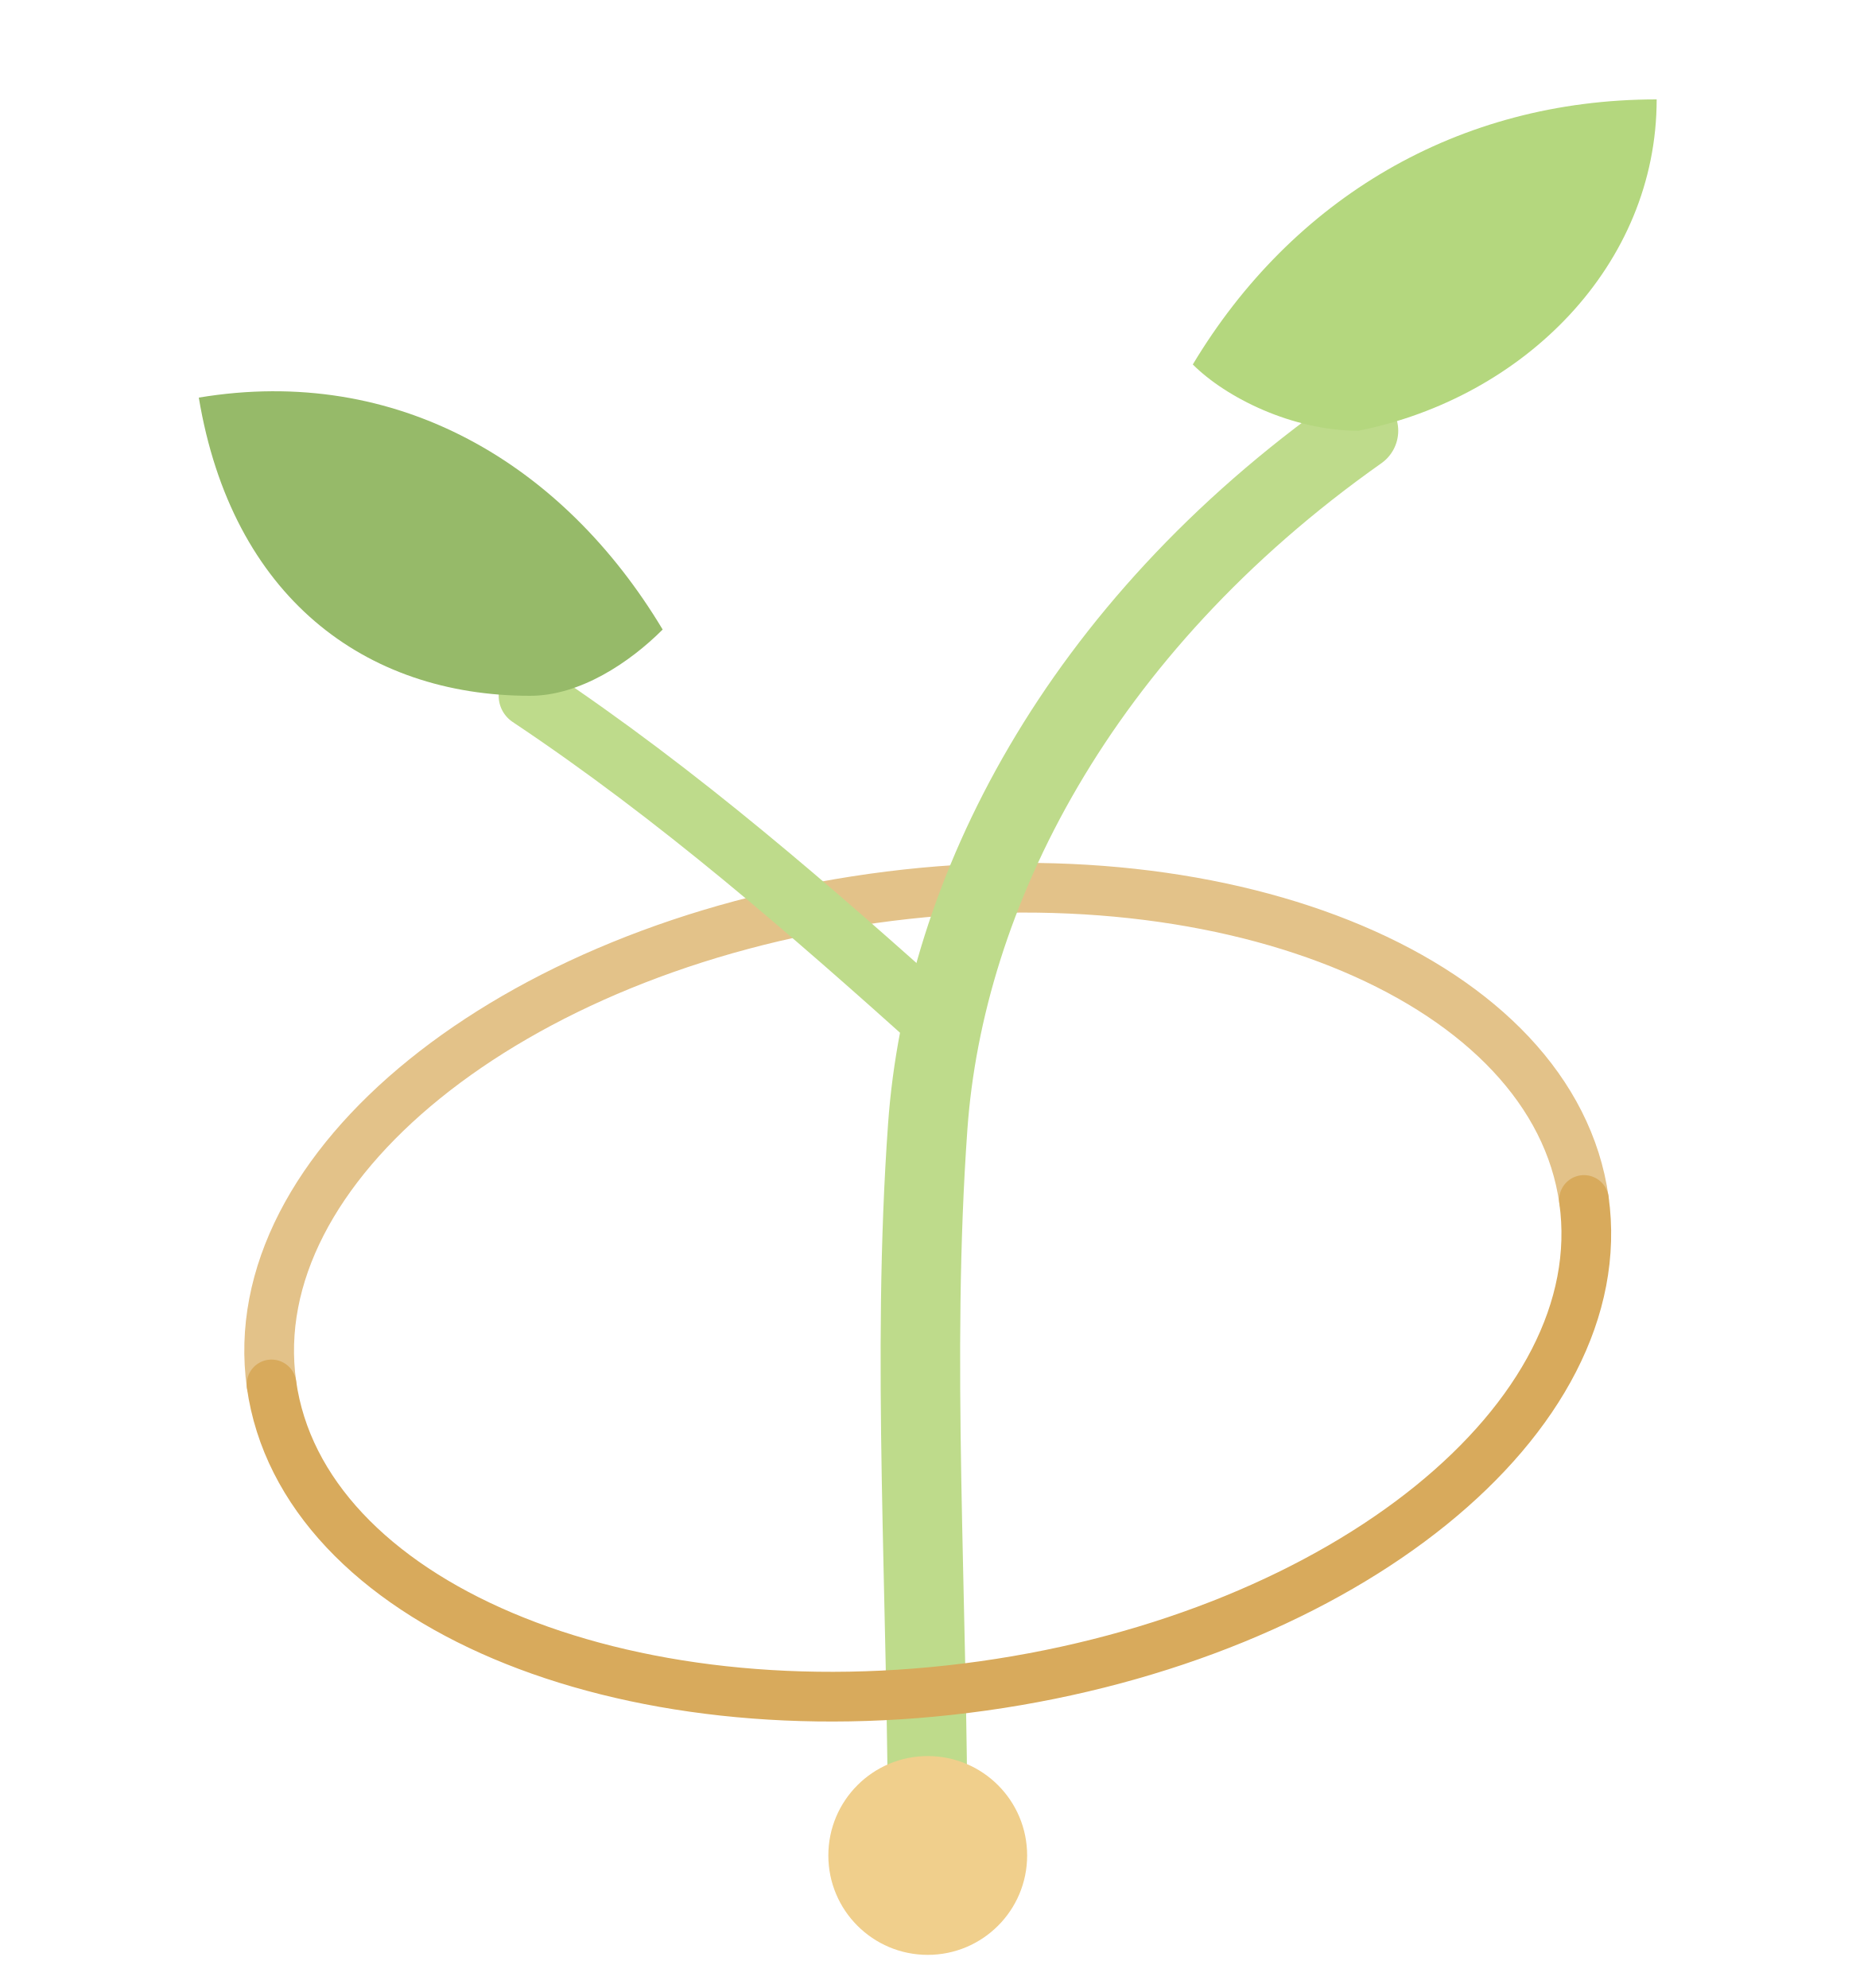
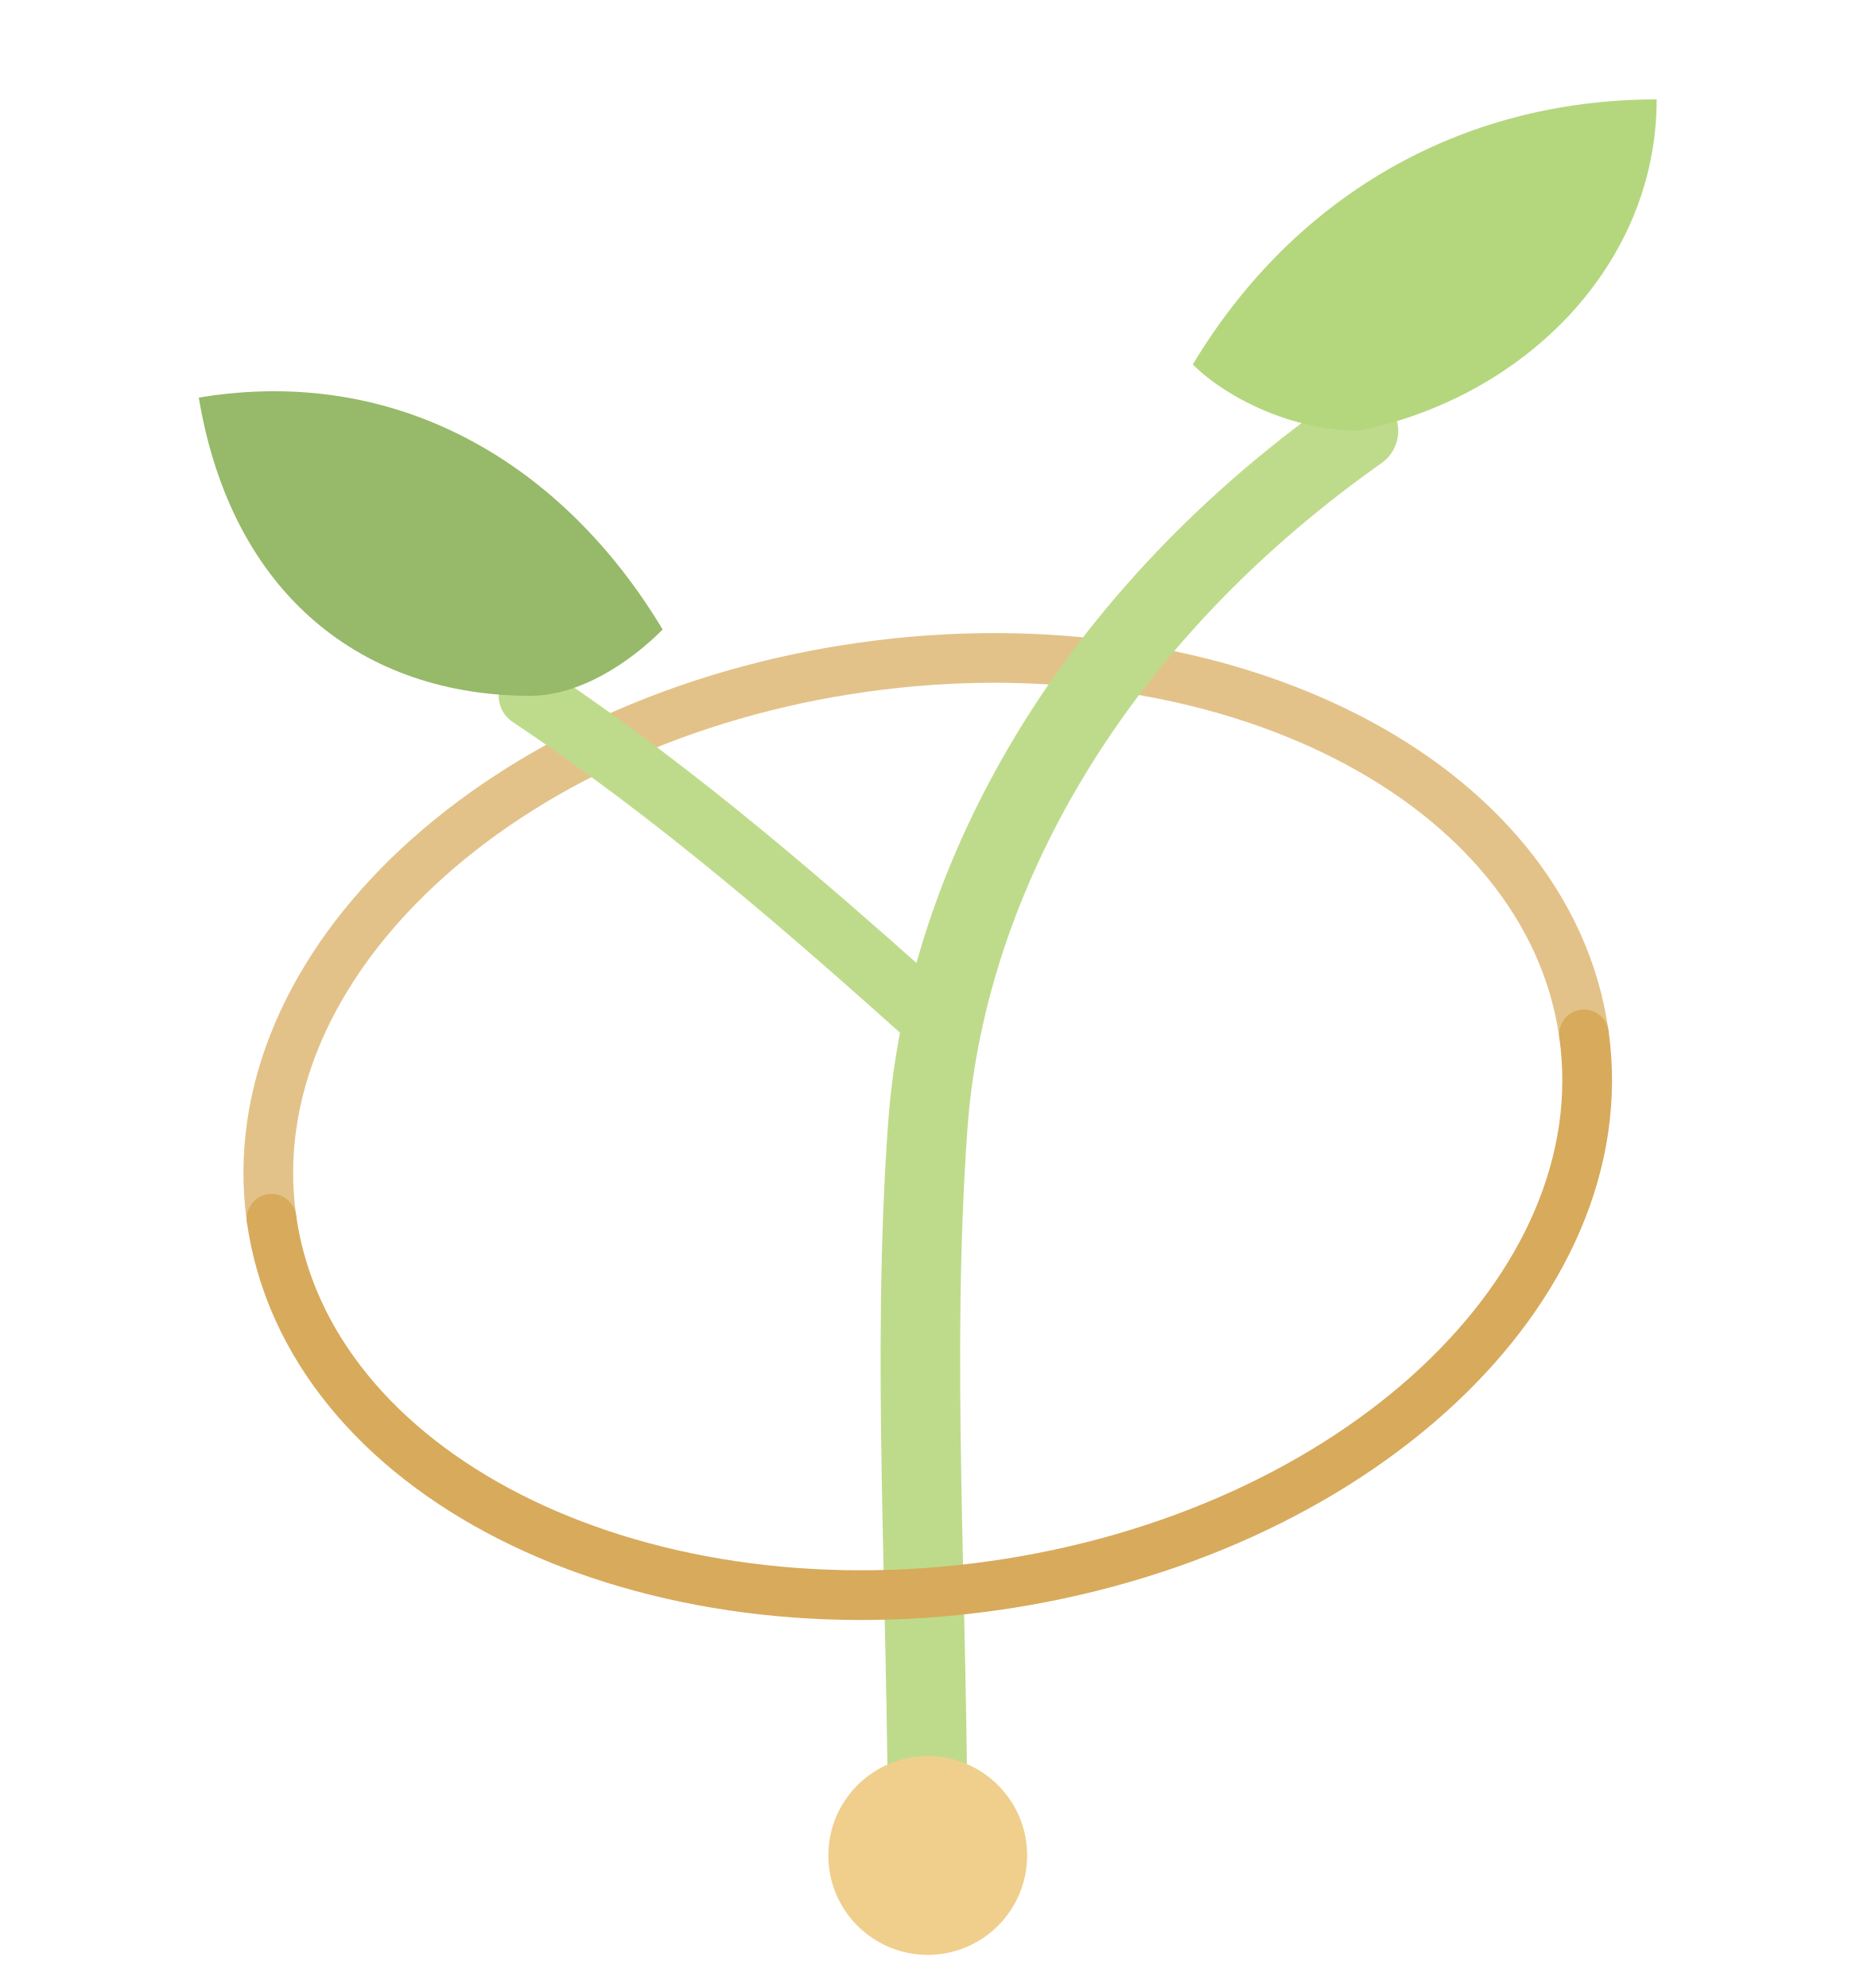
<svg xmlns="http://www.w3.org/2000/svg" viewBox="0 0 56 60" role="img" aria-labelledby="title desc">
-   <path d="M8 39A20 12 0 0 1 48 39" transform="rotate(-8 28 39)" fill="none" stroke="#d8aa5c" stroke-width="1.5" stroke-linecap="round" opacity=".72" />
+   <path d="M8 34A20 14 0 0 1 48 34" transform="rotate(-8 28 34)" fill="none" stroke="#d8aa5c" stroke-width="1.5" stroke-linecap="round" opacity=".72" />
  <path d="M28 56C28 48 27.5 41 28 34C28.5 27 32.5 19 41 13" fill="none" stroke="#bedb8b" stroke-width="2.4" stroke-linecap="round" />
  <path d="M28.4 31C24.5 27.5 20.5 24 16 21" fill="none" stroke="#bedb8b" stroke-width="1.9" stroke-linecap="round" stroke-linejoin="round" />
  <path d="M16 21C11 21 7 18 6 12C12 11 17 14 20 19C19 20 17.5 21 16 21Z" fill="#96ba69" />
  <path d="M41 13C46 12 50 8 50 3C44 3 39 6 36 11C37 12 39 13 41 13Z" fill="#b4d77e" />
-   <path d="M48 39A20 12 0 0 1 8 39" transform="rotate(-8 28 39)" fill="none" stroke="#d8aa5c" stroke-width="1.5" stroke-linecap="round" />
+   <path d="M48 34A20 14 0 0 1 8 34" transform="rotate(-8 28 34)" fill="none" stroke="#d8aa5c" stroke-width="1.5" stroke-linecap="round" />
  <circle cx="28" cy="56" r="3" fill="#f0cf8c" />
</svg>
